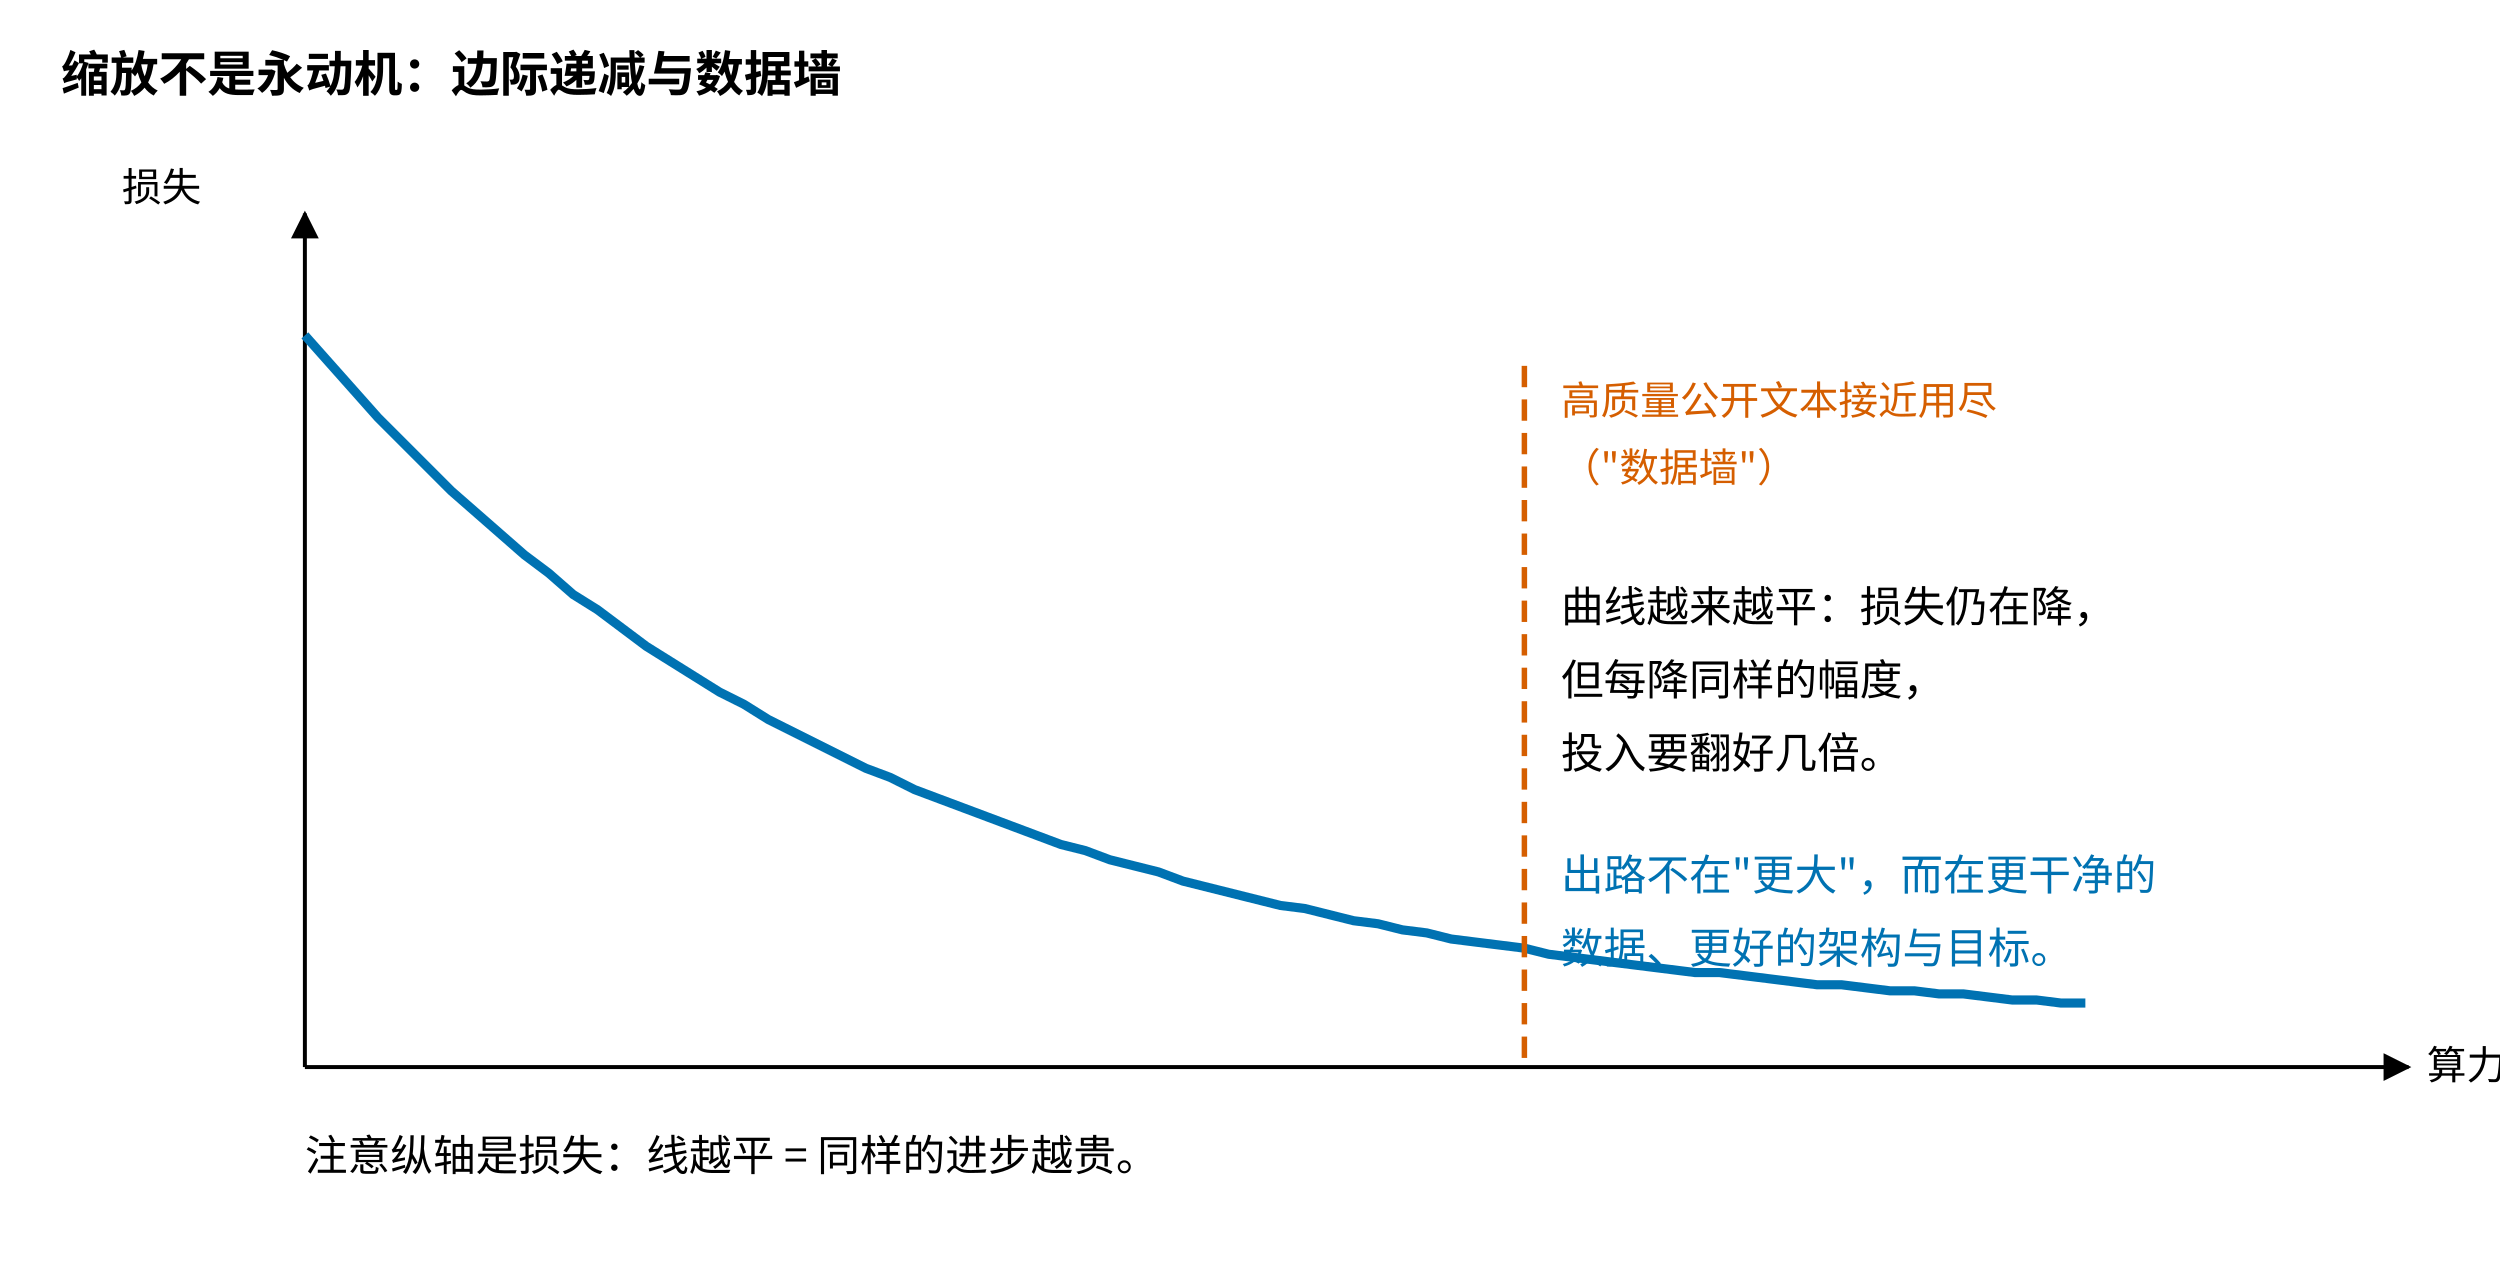
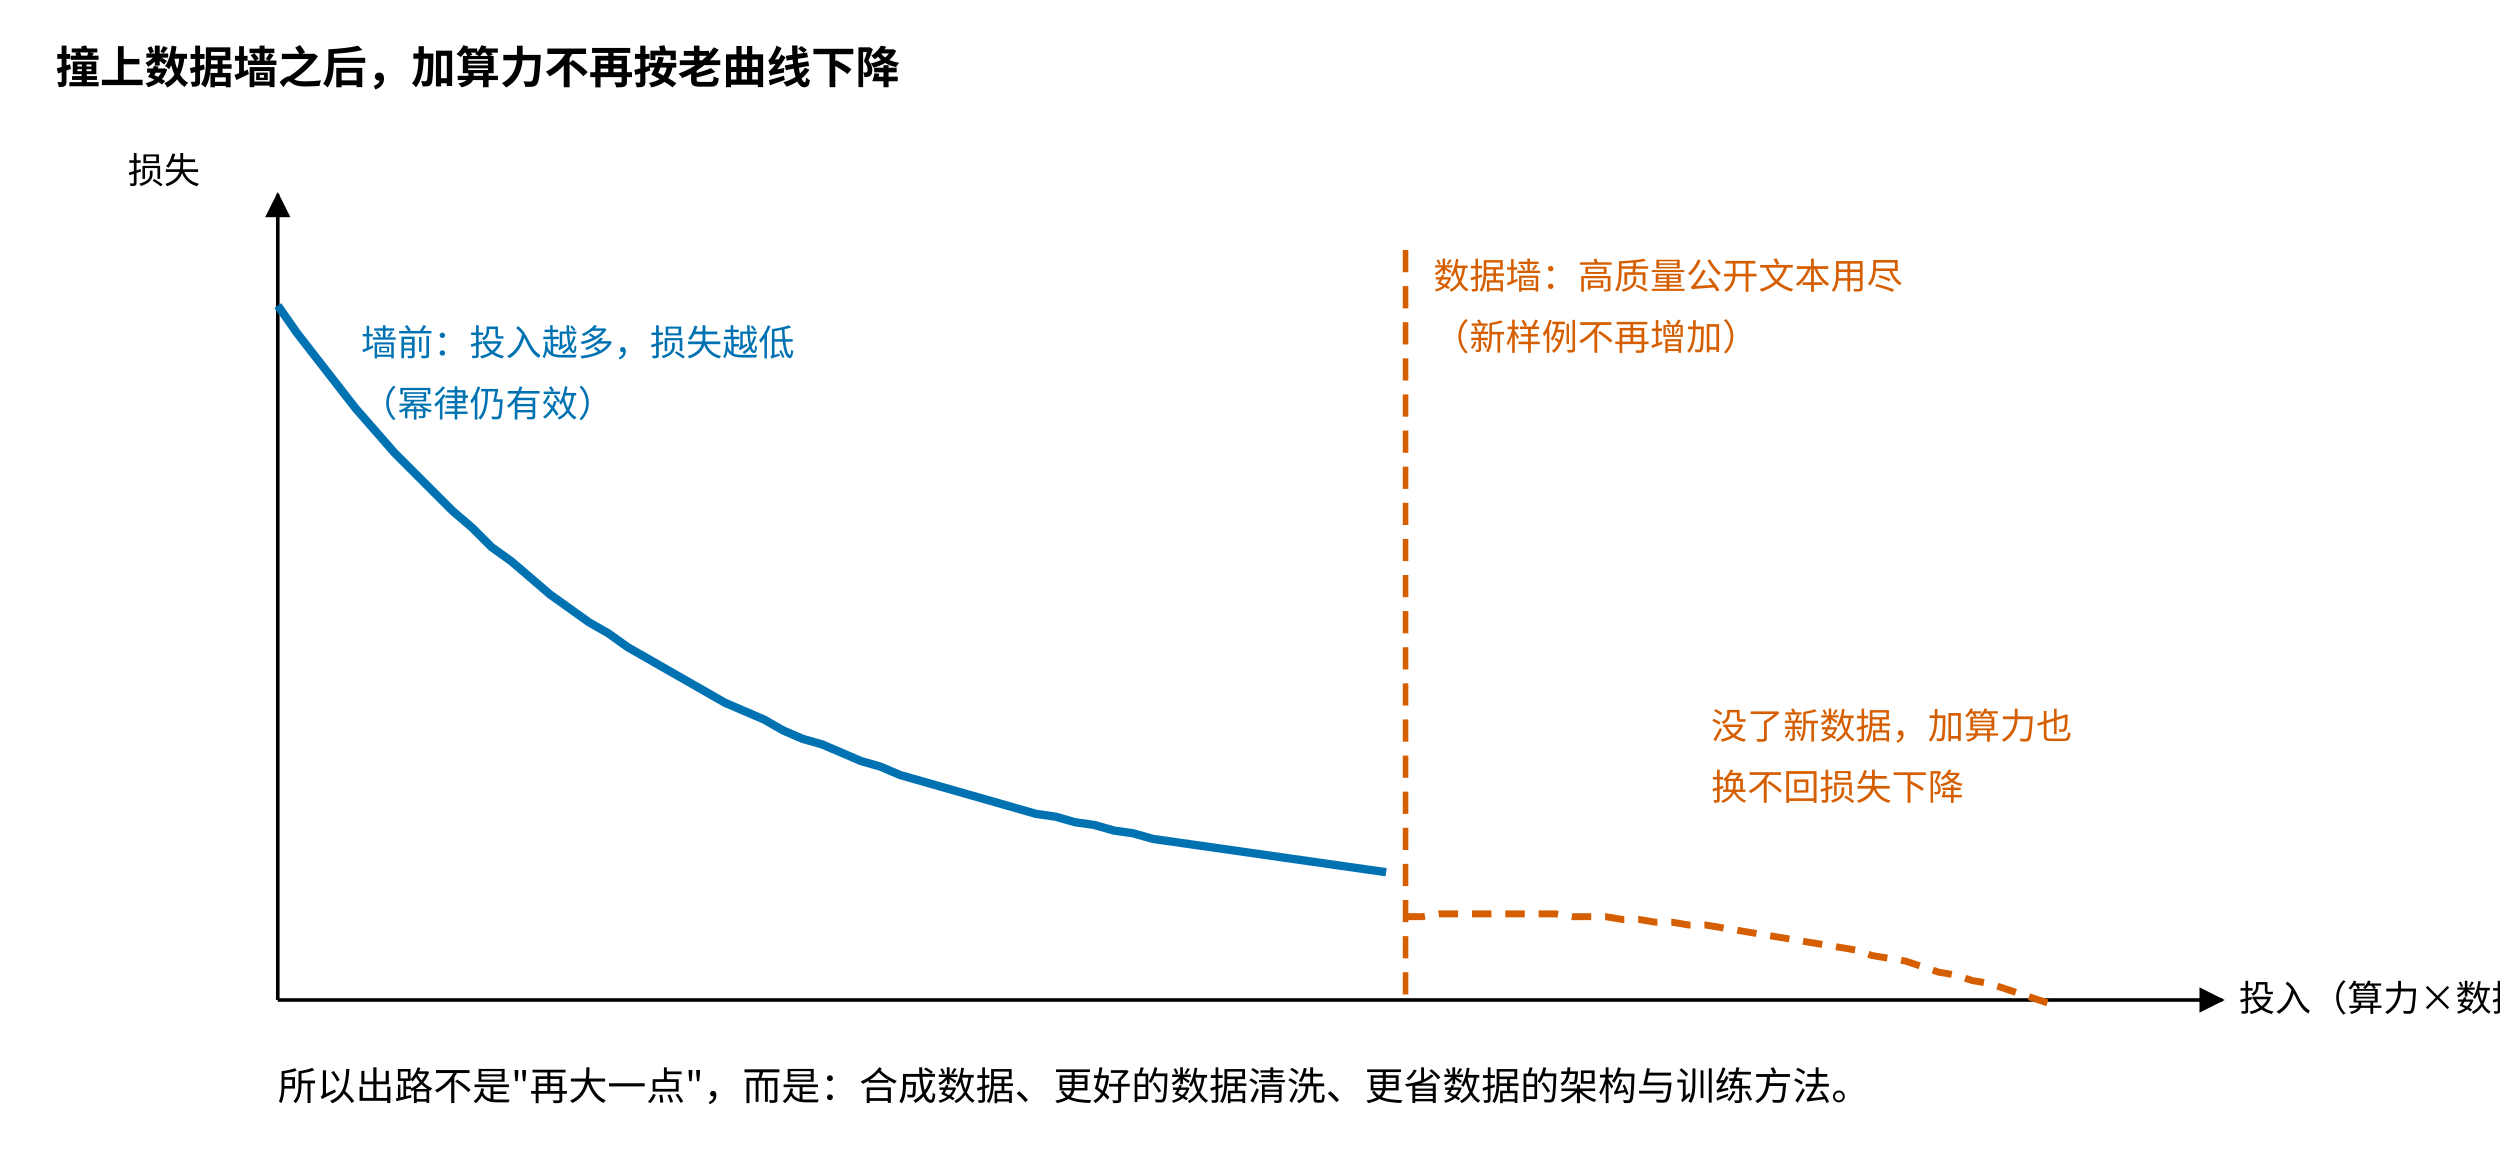
- <svg xmlns="http://www.w3.org/2000/svg" width="820" height="420" viewBox="0 0 820 420">
+ <svg xmlns="http://www.w3.org/2000/svg" width="900" height="420" viewBox="0 0 900 420">
  <defs>
    <marker id="arr" viewBox="0 0 10 10" refX="9" refY="5" markerWidth="7" markerHeight="7" orient="auto-start-reverse">
      <path d="M 0 0 L 10 5 L 0 10 z" fill="#000000" />
    </marker>
  </defs>
-   <text x="20" y="30" font-size="16" font-weight="bold" fill="#000000" font-family="Noto Sans CJK SC, sans-serif">缩放不是永动机：边际递减与数据墙</text>
-   <line x1="100" y1="350" x2="790" y2="350" stroke="#000000" stroke-width="1.3" marker-end="url(#arr)" />
-   <line x1="100" y1="350" x2="100" y2="70" stroke="#000000" stroke-width="1.3" marker-end="url(#arr)" />
-   <text x="796" y="354" font-size="13" fill="#000000" font-family="Noto Sans CJK SC, sans-serif">算力（对数刻度）</text>
-   <text x="40" y="66" font-size="13" fill="#000000" font-family="Noto Sans CJK SC, sans-serif">损失</text>
-   <polyline points="100,110 108,119 116,128 124,137 132,145 140,153 148,161 156,168 164,175 172,182 180,188 188,195 196,200 204,206 212,212 220,217 228,222 236,227 244,231 252,236 260,240 268,244 276,248 284,252 292,255 300,259 308,262 316,265 324,268 332,271 340,274 348,277 356,279 364,282 372,284 380,286 388,289 396,291 404,293 412,295 420,297 428,298 436,300 444,302 452,303 460,305 468,306 476,308 484,309 492,310 500,311 508,313 516,314 524,315 532,316 540,317 548,318 556,319 564,319 572,320 580,321 588,322 596,323 604,323 612,324 620,325 628,325 636,326 644,326 652,327 660,328 668,328 676,329 684,329" fill="none" stroke="#0072B2" stroke-width="3" />
-   <line x1="500" y1="120" x2="500" y2="350" stroke="#D55E00" stroke-width="1.8" stroke-dasharray="7 4" />
-   <text x="512" y="136" font-size="13" fill="#D55E00" font-family="Noto Sans CJK SC, sans-serif">高质量公开文本接近用尽</text>
-   <text x="512" y="158" font-size="13" fill="#D55E00" font-family="Noto Sans CJK SC, sans-serif">（"数据墙"）</text>
-   <text x="512" y="204" font-size="14" fill="#000000" font-family="Noto Sans CJK SC, sans-serif">曲线越来越平：损失仍在降，</text>
-   <text x="512" y="228" font-size="14" fill="#000000" font-family="Noto Sans CJK SC, sans-serif">但每降同样的幅度，</text>
-   <text x="512" y="252" font-size="14" fill="#000000" font-family="Noto Sans CJK SC, sans-serif">投入要翻好几倍。</text>
-   <text x="512" y="292" font-size="14" fill="#0072B2" font-family="Noto Sans CJK SC, sans-serif">出路不在"更大"，而在更干净的</text>
-   <text x="512" y="316" font-size="14" fill="#0072B2" font-family="Noto Sans CJK SC, sans-serif">数据、更好的架构与目标。</text>
-   <text x="100" y="384" font-size="14" fill="#000000" font-family="Noto Sans CJK SC, sans-serif">注意纵轴是损失：线越平 = 同样的进步越贵。</text>
+   <text x="20" y="30" font-size="16" font-weight="bold" fill="#000000" font-family="Noto Sans CJK SC, sans-serif">撞上数据墙之后，加算力不再按老曲线下降</text>
+   <line x1="100" y1="360" x2="800" y2="360" stroke="#000000" stroke-width="1.3" marker-end="url(#arr)" />
+   <line x1="100" y1="360" x2="100" y2="70" stroke="#000000" stroke-width="1.3" marker-end="url(#arr)" />
+   <text x="806" y="364" font-size="13" fill="#000000" font-family="Noto Sans CJK SC, sans-serif">投入（算力×数据）</text>
+   <text x="46" y="66" font-size="13" fill="#000000" font-family="Noto Sans CJK SC, sans-serif">损失</text>
+   <polyline points="100,110 107,120 114,129 121,138 128,147 135,155 142,163 149,170 156,177 163,184 170,190 177,197 184,202 191,208 198,214 205,219 212,224 219,228 226,233 233,237 240,241 247,245 254,249 261,253 268,256 275,259 282,263 289,266 296,268 303,271 310,274 317,276 324,279 331,281 338,283 345,285 352,287 359,289 366,291 373,293 380,294 387,296 394,297 401,299 408,300 415,302 422,303 429,304 436,305 443,306 450,307 457,308 464,309 471,310 478,311 485,312 492,313 499,314" fill="none" stroke="#0072B2" stroke-width="3" />
+   <line x1="506" y1="90" x2="506" y2="360" stroke="#D55E00" stroke-width="2" stroke-dasharray="8 5" />
+   <polyline points="506,330 512,330 518,329 524,329 530,329 536,329 542,329 548,329 554,329 560,329 566,330 572,330 578,330 584,331 590,331 596,332 602,332 608,333 614,333 620,334 626,335 632,336 638,337 644,338 650,339 656,340 662,341 668,342 674,344 680,345 686,346 692,348 698,350 704,351 710,353 716,354 722,356 728,358 734,360 740,362" fill="none" stroke="#D55E00" stroke-width="2.5" stroke-dasharray="7 5" />
+   <g font-size="13" font-family="Noto Sans CJK SC, sans-serif" fill="#000000">
+     <text x="516" y="104" fill="#D55E00">数据墙：高质量公开文本用尽</text>
+     <text x="516" y="126" fill="#D55E00">（新样例不再增加）</text>
+     <text x="616" y="266" fill="#D55E00">没了新数据，加算力也</text>
+     <text x="616" y="288" fill="#D55E00">换不回损失下降</text>
+     <text x="130" y="128" fill="#0072B2">墙前：投入越多，损失越低</text>
+     <text x="130" y="150" fill="#0072B2">（幂律仍有效）</text>
+   </g>
+   <text x="100" y="396" font-size="14" fill="#000000" font-family="Noto Sans CJK SC, sans-serif">所以出路不是"再大一点"，而是：合成数据、更好的数据清洗、更省数据的架构与训练方法。</text>
</svg>
